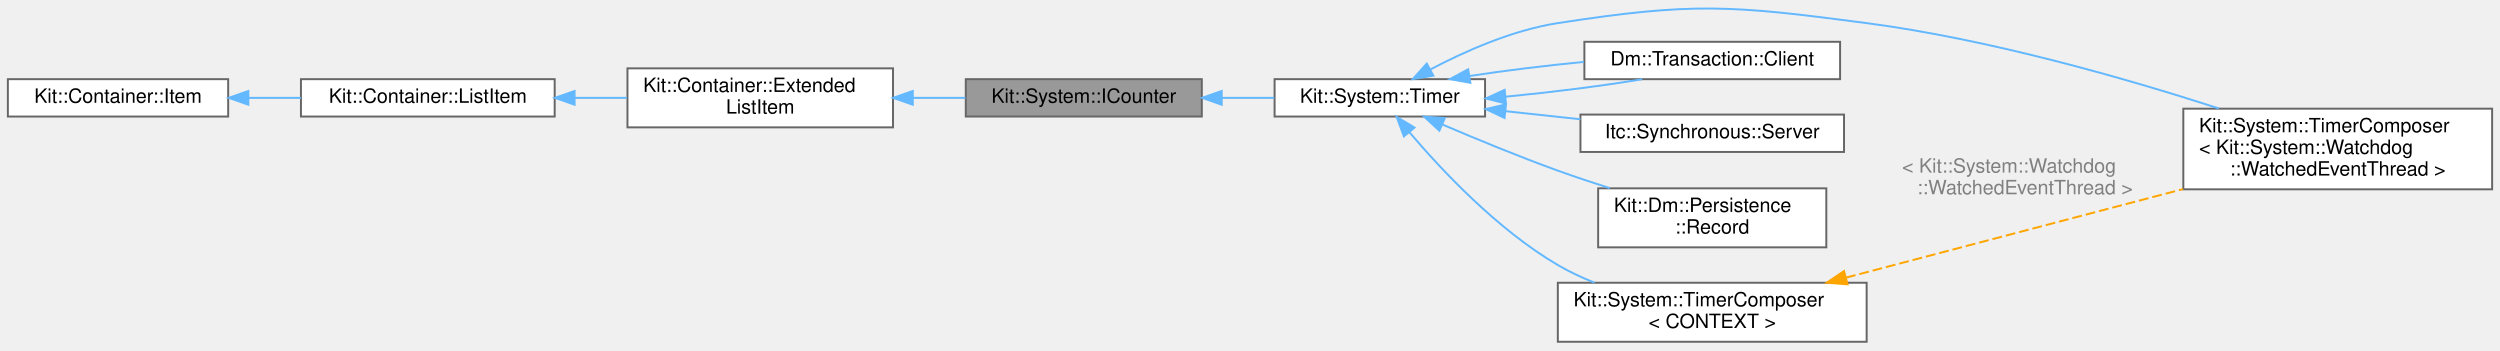
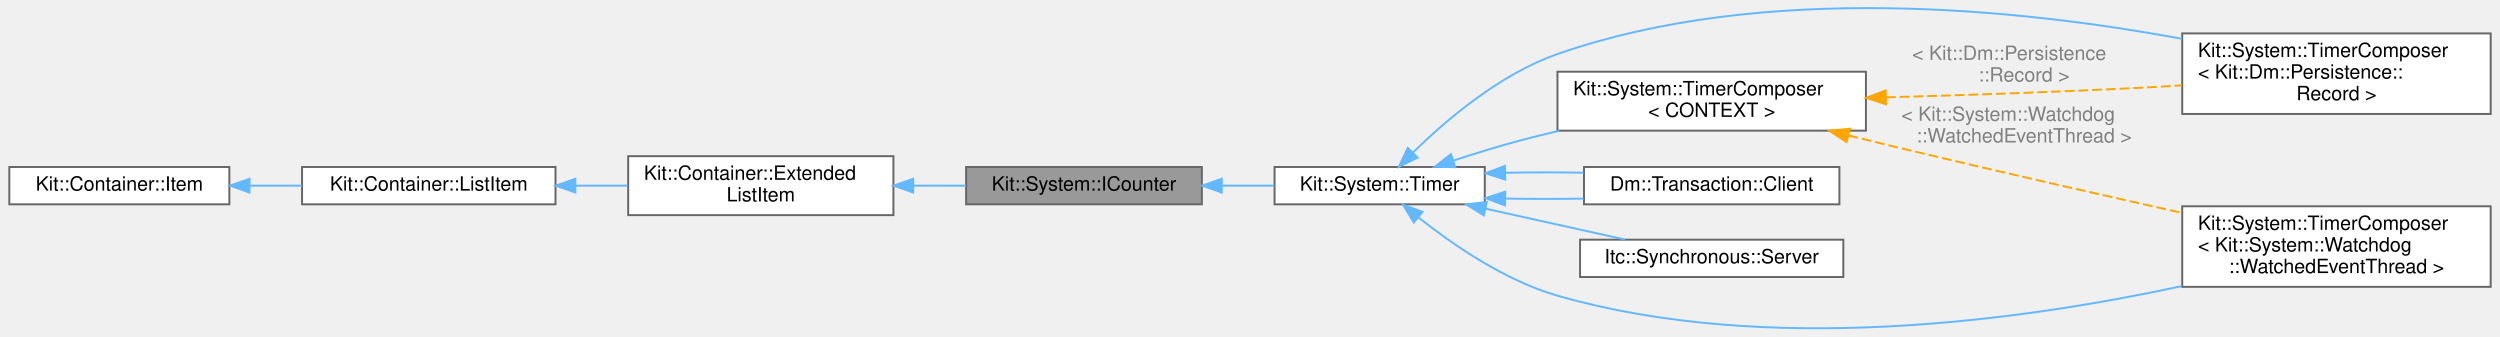
- <svg xmlns="http://www.w3.org/2000/svg" xmlns:xlink="http://www.w3.org/1999/xlink" width="1271pt" height="178pt" viewBox="0.00 0.00 1271.00 177.50">
-   <g id="graph0" class="graph" transform="scale(1 1) rotate(0) translate(4 173.5)">
+ <svg xmlns="http://www.w3.org/2000/svg" xmlns:xlink="http://www.w3.org/1999/xlink" width="1271pt" height="171pt" viewBox="0.00 0.00 1271.00 171.20">
+   <g id="graph0" class="graph" transform="scale(1 1) rotate(0) translate(4 167.2)">
    <g id="Node000001" class="node">
      <g id="a_Node000001">
        <a xlink:title="This abstract class defines the call-back interface for a Counter object.">
-           <polygon fill="#999999" stroke="#666666" points="607,-133.5 487,-133.5 487,-114.5 607,-114.5 607,-133.5" />
-           <text text-anchor="middle" x="547" y="-121.5" font-family="Helvetica,sans-Serif" font-size="10.00">Kit::System::ICounter</text>
+           <polygon fill="#999999" stroke="#666666" points="607,-82.2 487,-82.2 487,-63.2 607,-63.2 607,-82.2" />
+           <text text-anchor="middle" x="547" y="-70.2" font-family="Helvetica,sans-Serif" font-size="10.00">Kit::System::ICounter</text>
        </a>
      </g>
    </g>
    <g id="Node000005" class="node">
      <g id="a_Node000005">
        <a xlink:href="class_kit_1_1_system_1_1_timer.html" target="_top" xlink:title="This mostly concrete interface defines the operations that can be performed on a software timer.">
-           <polygon fill="white" stroke="#666666" points="751,-133.5 644,-133.5 644,-114.5 751,-114.5 751,-133.5" />
-           <text text-anchor="middle" x="697.5" y="-121.5" font-family="Helvetica,sans-Serif" font-size="10.00">Kit::System::Timer</text>
+           <polygon fill="white" stroke="#666666" points="751,-82.2 644,-82.2 644,-63.2 751,-63.2 751,-82.2" />
+           <text text-anchor="middle" x="697.5" y="-70.2" font-family="Helvetica,sans-Serif" font-size="10.00">Kit::System::Timer</text>
        </a>
      </g>
    </g>
    <g id="edge4_Node000001_Node000005" class="edge">
      <g id="a_edge4_Node000001_Node000005">
        <a xlink:title=" ">
-           <path fill="none" stroke="#63b8ff" d="M617.17,-124C626.13,-124 635.2,-124 643.83,-124" />
-           <polygon fill="#63b8ff" stroke="#63b8ff" points="617.12,-120.5 607.12,-124 617.12,-127.5 617.12,-120.5" />
+           <path fill="none" stroke="#63b8ff" d="M617.17,-72.7C626.13,-72.7 635.2,-72.7 643.83,-72.7" />
+           <polygon fill="#63b8ff" stroke="#63b8ff" points="617.12,-69.2 607.12,-72.7 617.12,-76.2 617.12,-69.2" />
        </a>
      </g>
    </g>
    <g id="Node000002" class="node">
      <g id="a_Node000002">
        <a xlink:href="class_kit_1_1_container_1_1_extended_list_item.html" target="_top" xlink:title="This class is used by the Container classes to implement a various types of DOUBLY linked containers.">
-           <polygon fill="white" stroke="#666666" points="450,-139 315,-139 315,-109 450,-109 450,-139" />
-           <text text-anchor="start" x="323" y="-127" font-family="Helvetica,sans-Serif" font-size="10.00">Kit::Container::Extended</text>
-           <text text-anchor="middle" x="382.5" y="-116" font-family="Helvetica,sans-Serif" font-size="10.00">ListItem</text>
+           <polygon fill="white" stroke="#666666" points="450,-87.7 315,-87.7 315,-57.7 450,-57.7 450,-87.7" />
+           <text text-anchor="start" x="323" y="-75.7" font-family="Helvetica,sans-Serif" font-size="10.00">Kit::Container::Extended</text>
+           <text text-anchor="middle" x="382.5" y="-64.7" font-family="Helvetica,sans-Serif" font-size="10.00">ListItem</text>
        </a>
      </g>
    </g>
    <g id="edge1_Node000001_Node000002" class="edge">
      <g id="a_edge1_Node000001_Node000002">
        <a xlink:title=" ">
-           <path fill="none" stroke="#63b8ff" d="M460.14,-124C469.11,-124 478.15,-124 486.84,-124" />
-           <polygon fill="#63b8ff" stroke="#63b8ff" points="460.06,-120.5 450.06,-124 460.06,-127.5 460.06,-120.5" />
+           <path fill="none" stroke="#63b8ff" d="M460.14,-72.7C469.11,-72.7 478.15,-72.7 486.84,-72.7" />
+           <polygon fill="#63b8ff" stroke="#63b8ff" points="460.06,-69.2 450.06,-72.7 460.06,-76.2 460.06,-69.2" />
        </a>
      </g>
    </g>
    <g id="Node000003" class="node">
      <g id="a_Node000003">
        <a xlink:href="class_kit_1_1_container_1_1_list_item.html" target="_top" xlink:title="This class is used by the Container classes to implement a various types of linked lists containers.">
-           <polygon fill="white" stroke="#666666" points="278,-133.5 149,-133.5 149,-114.5 278,-114.5 278,-133.5" />
-           <text text-anchor="middle" x="213.5" y="-121.5" font-family="Helvetica,sans-Serif" font-size="10.00">Kit::Container::ListItem</text>
+           <polygon fill="white" stroke="#666666" points="278,-82.2 149,-82.2 149,-63.2 278,-63.2 278,-82.2" />
+           <text text-anchor="middle" x="213.5" y="-70.2" font-family="Helvetica,sans-Serif" font-size="10.00">Kit::Container::ListItem</text>
        </a>
      </g>
    </g>
    <g id="edge2_Node000002_Node000003" class="edge">
      <g id="a_edge2_Node000002_Node000003">
        <a xlink:title=" ">
-           <path fill="none" stroke="#63b8ff" d="M288.34,-124C297.12,-124 306.05,-124 314.73,-124" />
-           <polygon fill="#63b8ff" stroke="#63b8ff" points="288.11,-120.5 278.11,-124 288.11,-127.5 288.11,-120.5" />
+           <path fill="none" stroke="#63b8ff" d="M288.34,-72.7C297.12,-72.7 306.05,-72.7 314.73,-72.7" />
+           <polygon fill="#63b8ff" stroke="#63b8ff" points="288.11,-69.2 278.11,-72.7 288.11,-76.2 288.11,-69.2" />
        </a>
      </g>
    </g>
    <g id="Node000004" class="node">
      <g id="a_Node000004">
        <a xlink:href="class_kit_1_1_container_1_1_item.html" target="_top" xlink:title="This class is used by the Intrusive Container classes to enforce the semantic and item/element can be...">
-           <polygon fill="white" stroke="#666666" points="112,-133.5 0,-133.5 0,-114.5 112,-114.5 112,-133.5" />
-           <text text-anchor="middle" x="56" y="-121.5" font-family="Helvetica,sans-Serif" font-size="10.00">Kit::Container::Item</text>
+           <polygon fill="white" stroke="#666666" points="112,-82.2 0,-82.2 0,-63.2 112,-63.2 112,-82.2" />
+           <text text-anchor="middle" x="56" y="-70.2" font-family="Helvetica,sans-Serif" font-size="10.00">Kit::Container::Item</text>
        </a>
      </g>
    </g>
    <g id="edge3_Node000003_Node000004" class="edge">
      <g id="a_edge3_Node000003_Node000004">
        <a xlink:title=" ">
-           <path fill="none" stroke="#63b8ff" d="M122.43,-124C131.2,-124 140.19,-124 148.93,-124" />
-           <polygon fill="#63b8ff" stroke="#63b8ff" points="122.26,-120.5 112.26,-124 122.26,-127.5 122.26,-120.5" />
+           <path fill="none" stroke="#63b8ff" d="M122.43,-72.7C131.2,-72.7 140.19,-72.7 148.93,-72.7" />
+           <polygon fill="#63b8ff" stroke="#63b8ff" points="122.26,-69.2 112.26,-72.7 122.26,-76.2 122.26,-69.2" />
        </a>
      </g>
    </g>
    <g id="Node000006" class="node">
      <g id="a_Node000006">
        <a xlink:href="class_kit_1_1_system_1_1_timer_composer.html" target="_top" xlink:title=" ">
-           <polygon fill="white" stroke="#666666" points="1263,-118.5 1106,-118.5 1106,-77.5 1263,-77.5 1263,-118.5" />
-           <text text-anchor="start" x="1114" y="-106.5" font-family="Helvetica,sans-Serif" font-size="10.00">Kit::System::TimerComposer</text>
-           <text text-anchor="start" x="1114" y="-95.5" font-family="Helvetica,sans-Serif" font-size="10.00">&lt; Kit::System::Watchdog</text>
-           <text text-anchor="middle" x="1184.5" y="-84.5" font-family="Helvetica,sans-Serif" font-size="10.00">::WatchedEventThread &gt;</text>
+           <polygon fill="white" stroke="#666666" points="1263,-150.2 1106,-150.2 1106,-109.2 1263,-109.2 1263,-150.2" />
+           <text text-anchor="start" x="1114" y="-138.2" font-family="Helvetica,sans-Serif" font-size="10.00">Kit::System::TimerComposer</text>
+           <text text-anchor="start" x="1114" y="-127.2" font-family="Helvetica,sans-Serif" font-size="10.00">&lt; Kit::Dm::Persistence::</text>
+           <text text-anchor="middle" x="1184.5" y="-116.2" font-family="Helvetica,sans-Serif" font-size="10.00">Record &gt;</text>
        </a>
      </g>
    </g>
    <g id="edge5_Node000005_Node000006" class="edge">
      <g id="a_edge5_Node000005_Node000006">
        <a xlink:title=" ">
-           <path fill="none" stroke="#63b8ff" d="M723.2,-138.44C740.64,-147.63 764.91,-158.44 788,-162 856.96,-172.63 875.82,-171.12 945,-162 1007.27,-153.79 1076.37,-134.02 1124.1,-118.6" />
-           <polygon fill="#63b8ff" stroke="#63b8ff" points="724.72,-135.28 714.27,-133.56 721.37,-141.43 724.72,-135.28" />
+           <path fill="none" stroke="#63b8ff" d="M714.5,-89.63C731.1,-105.91 758.71,-129.48 788,-139.7 893.39,-176.46 1024.34,-162.52 1105.94,-147.44" />
+           <polygon fill="#63b8ff" stroke="#63b8ff" points="716.79,-86.97 707.27,-82.32 711.81,-91.9 716.79,-86.97" />
        </a>
      </g>
    </g>
    <g id="Node000007" class="node">
      <g id="a_Node000007">
-         <a xlink:href="class_dm_1_1_transaction_1_1_client.html" target="_top" xlink:title="This concrete class is a 'client' to request/trigger the 'server' to generate a random number.">
-           <polygon fill="white" stroke="#666666" points="931.5,-152.5 801.5,-152.5 801.5,-133.5 931.5,-133.5 931.5,-152.5" />
-           <text text-anchor="middle" x="866.5" y="-140.5" font-family="Helvetica,sans-Serif" font-size="10.00">Dm::Transaction::Client</text>
+         <a xlink:href="class_kit_1_1_system_1_1_timer_composer.html" target="_top" xlink:title=" ">
+           <polygon fill="white" stroke="#666666" points="1263,-62.2 1106,-62.2 1106,-21.2 1263,-21.2 1263,-62.2" />
+           <text text-anchor="start" x="1114" y="-50.2" font-family="Helvetica,sans-Serif" font-size="10.00">Kit::System::TimerComposer</text>
+           <text text-anchor="start" x="1114" y="-39.2" font-family="Helvetica,sans-Serif" font-size="10.00">&lt; Kit::System::Watchdog</text>
+           <text text-anchor="middle" x="1184.5" y="-28.2" font-family="Helvetica,sans-Serif" font-size="10.00">::WatchedEventThread &gt;</text>
        </a>
      </g>
    </g>
    <g id="edge6_Node000005_Node000007" class="edge">
      <g id="a_edge6_Node000005_Node000007">
        <a xlink:title=" ">
-           <path fill="none" stroke="#63b8ff" d="M761.59,-124.61C785.09,-126.86 810.89,-130.12 830.9,-133.47" />
-           <polygon fill="#63b8ff" stroke="#63b8ff" points="761.61,-121.1 751.34,-123.68 760.98,-128.07 761.61,-121.1" />
-         </a>
-       </g>
-     </g>
-     <g id="edge7_Node000005_Node000007" class="edge">
-       <g id="a_edge7_Node000005_Node000007">
-         <a xlink:title=" ">
-           <path fill="none" stroke="#63b8ff" d="M743.21,-135.14C761.02,-137.86 781.86,-140.4 801.24,-142.28" />
-           <polygon fill="#63b8ff" stroke="#63b8ff" points="743.53,-131.65 733.1,-133.53 742.43,-138.56 743.53,-131.65" />
+           <path fill="none" stroke="#63b8ff" d="M717.41,-56.41C734.54,-42.79 761.15,-24.41 788,-16.7 894.96,14 1024.65,-4.07 1105.64,-21.54" />
+           <polygon fill="#63b8ff" stroke="#63b8ff" points="714.87,-53.96 709.36,-63.01 719.31,-59.37 714.87,-53.96" />
        </a>
      </g>
    </g>
    <g id="Node000008" class="node">
      <g id="a_Node000008">
-         <a xlink:href="class_itc_1_1_synchronous_1_1_server.html" target="_top" xlink:title="This concrete class is a 'server' that flashes the LED.">
-           <polygon fill="white" stroke="#666666" points="933.5,-115.5 799.5,-115.5 799.5,-96.5 933.5,-96.5 933.5,-115.5" />
-           <text text-anchor="middle" x="866.5" y="-103.5" font-family="Helvetica,sans-Serif" font-size="10.00">Itc::Synchronous::Server</text>
+         <a xlink:href="class_dm_1_1_transaction_1_1_client.html" target="_top" xlink:title="This concrete class is a 'client' to request/trigger the 'server' to generate a random number.">
+           <polygon fill="white" stroke="#666666" points="931.5,-82.2 801.5,-82.2 801.5,-63.2 931.5,-63.2 931.5,-82.2" />
+           <text text-anchor="middle" x="866.5" y="-70.2" font-family="Helvetica,sans-Serif" font-size="10.00">Dm::Transaction::Client</text>
+         </a>
+       </g>
+     </g>
+     <g id="edge7_Node000005_Node000008" class="edge">
+       <g id="a_edge7_Node000005_Node000008">
+         <a xlink:title=" ">
+           <path fill="none" stroke="#63b8ff" d="M761.58,-66.13C774.57,-65.9 788.26,-65.89 801.29,-66.11" />
+           <polygon fill="#63b8ff" stroke="#63b8ff" points="761.26,-62.64 751.34,-66.37 761.42,-69.64 761.26,-62.64" />
        </a>
      </g>
    </g>
    <g id="edge8_Node000005_Node000008" class="edge">
      <g id="a_edge8_Node000005_Node000008">
        <a xlink:title=" ">
-           <path fill="none" stroke="#63b8ff" d="M761.58,-117.2C773.97,-115.87 787.01,-114.46 799.5,-113.11" />
-           <polygon fill="#63b8ff" stroke="#63b8ff" points="760.91,-113.75 751.34,-118.3 761.66,-120.71 760.91,-113.75" />
+           <path fill="none" stroke="#63b8ff" d="M761.58,-79.27C774.57,-79.51 788.26,-79.51 801.29,-79.29" />
+           <polygon fill="#63b8ff" stroke="#63b8ff" points="761.42,-75.76 751.34,-79.03 761.26,-82.76 761.42,-75.76" />
        </a>
      </g>
    </g>
    <g id="Node000009" class="node">
      <g id="a_Node000009">
-         <a xlink:href="class_kit_1_1_dm_1_1_persistence_1_1_record.html" target="_top" xlink:title="This mostly concrete class implements the Kit::Persistence::Record::IRecord interface where a Record ...">
-           <polygon fill="white" stroke="#666666" points="924.5,-78 808.5,-78 808.5,-48 924.5,-48 924.5,-78" />
-           <text text-anchor="start" x="816.5" y="-66" font-family="Helvetica,sans-Serif" font-size="10.00">Kit::Dm::Persistence</text>
-           <text text-anchor="middle" x="866.5" y="-55" font-family="Helvetica,sans-Serif" font-size="10.00">::Record</text>
+         <a xlink:href="class_itc_1_1_synchronous_1_1_server.html" target="_top" xlink:title="This concrete class is a 'server' that flashes the LED.">
+           <polygon fill="white" stroke="#666666" points="933.5,-45.2 799.5,-45.2 799.5,-26.2 933.5,-26.2 933.5,-45.2" />
+           <text text-anchor="middle" x="866.5" y="-33.2" font-family="Helvetica,sans-Serif" font-size="10.00">Itc::Synchronous::Server</text>
        </a>
      </g>
    </g>
    <g id="edge9_Node000005_Node000009" class="edge">
      <g id="a_edge9_Node000005_Node000009">
        <a xlink:title=" ">
-           <path fill="none" stroke="#63b8ff" d="M729.48,-110.37C746.58,-103.06 768.3,-94.11 788,-87 796.48,-83.94 805.56,-80.91 814.42,-78.09" />
-           <polygon fill="#63b8ff" stroke="#63b8ff" points="727.78,-107.29 719.99,-114.47 730.55,-113.72 727.78,-107.29" />
+           <path fill="none" stroke="#63b8ff" d="M751.4,-60.98C774.27,-55.91 800.69,-50.06 822.35,-45.26" />
+           <polygon fill="#63b8ff" stroke="#63b8ff" points="750.51,-57.59 741.51,-63.17 752.03,-64.43 750.51,-57.59" />
        </a>
      </g>
    </g>
    <g id="Node000010" class="node">
      <g id="a_Node000010">
        <a xlink:href="class_kit_1_1_system_1_1_timer_composer.html" target="_top" xlink:title="This template class implements a Software Timer that is context independent and allows for a single c...">
-           <polygon fill="white" stroke="#666666" points="945,-30 788,-30 788,0 945,0 945,-30" />
-           <text text-anchor="start" x="796" y="-18" font-family="Helvetica,sans-Serif" font-size="10.00">Kit::System::TimerComposer</text>
-           <text text-anchor="middle" x="866.5" y="-7" font-family="Helvetica,sans-Serif" font-size="10.00">&lt; CONTEXT &gt;</text>
+           <polygon fill="white" stroke="#666666" points="945,-130.7 788,-130.7 788,-100.7 945,-100.7 945,-130.7" />
+           <text text-anchor="start" x="796" y="-118.7" font-family="Helvetica,sans-Serif" font-size="10.00">Kit::System::TimerComposer</text>
+           <text text-anchor="middle" x="866.5" y="-107.7" font-family="Helvetica,sans-Serif" font-size="10.00">&lt; CONTEXT &gt;</text>
        </a>
      </g>
    </g>
    <g id="edge10_Node000005_Node000010" class="edge">
      <g id="a_edge10_Node000005_Node000010">
        <a xlink:title=" ">
-           <path fill="none" stroke="#63b8ff" d="M712.64,-106.41C728.91,-87.25 757.38,-56.94 788,-39 793.83,-35.58 800.2,-32.6 806.71,-30.02" />
-           <polygon fill="#63b8ff" stroke="#63b8ff" points="709.74,-104.41 706.05,-114.34 715.13,-108.89 709.74,-104.41" />
+           <path fill="none" stroke="#63b8ff" d="M735.01,-85.47C745.88,-89.03 757.85,-92.74 769,-95.7 775.45,-97.42 782.17,-99.07 788.94,-100.65" />
+           <polygon fill="#63b8ff" stroke="#63b8ff" points="736,-82.11 725.41,-82.26 733.78,-88.75 736,-82.11" />
        </a>
      </g>
    </g>
    <g id="edge11_Node000010_Node000006" class="edge">
      <g id="a_edge11_Node000010_Node000006">
        <a xlink:title=" ">
-           <path fill="none" stroke="orange" stroke-dasharray="5,2" d="M934.5,-32.6C984.65,-45.77 1053.36,-63.82 1105.9,-77.62" />
-           <polygon fill="orange" stroke="orange" points="935.29,-29.19 924.73,-30.03 933.51,-35.96 935.29,-29.19" />
+           <path fill="none" stroke="orange" stroke-dasharray="5,2" d="M955.19,-117.65C995.64,-118.76 1044.28,-120.41 1088,-122.7 1093.81,-123.01 1099.82,-123.36 1105.86,-123.74" />
+           <polygon fill="orange" stroke="orange" points="955.18,-114.15 945.09,-117.38 954.99,-121.15 955.18,-114.15" />
        </a>
      </g>
-       <text text-anchor="start" x="963" y="-86" font-family="Helvetica,sans-Serif" font-size="10.00" fill="grey"> &lt; Kit::System::Watchdog</text>
-       <text text-anchor="middle" x="1025.5" y="-75" font-family="Helvetica,sans-Serif" font-size="10.00" fill="grey">::WatchedEventThread &gt;</text>
+       <text text-anchor="start" x="968.5" y="-136.7" font-family="Helvetica,sans-Serif" font-size="10.00" fill="grey"> &lt; Kit::Dm::Persistence</text>
+       <text text-anchor="middle" x="1025.5" y="-125.7" font-family="Helvetica,sans-Serif" font-size="10.00" fill="grey">::Record &gt;</text>
+     </g>
+     <g id="edge12_Node000010_Node000007" class="edge">
+       <g id="a_edge12_Node000010_Node000007">
+         <a xlink:title=" ">
+           <path fill="none" stroke="orange" stroke-dasharray="5,2" d="M936.05,-98.27C945.1,-96.03 954.27,-93.79 963,-91.7 1010.34,-80.39 1063.55,-68.3 1105.84,-58.85" />
+           <polygon fill="orange" stroke="orange" points="935.15,-94.89 926.29,-100.7 936.84,-101.68 935.15,-94.89" />
+         </a>
+       </g>
+       <text text-anchor="start" x="963" y="-105.7" font-family="Helvetica,sans-Serif" font-size="10.00" fill="grey"> &lt; Kit::System::Watchdog</text>
+       <text text-anchor="middle" x="1025.5" y="-94.7" font-family="Helvetica,sans-Serif" font-size="10.00" fill="grey">::WatchedEventThread &gt;</text>
    </g>
  </g>
</svg>
